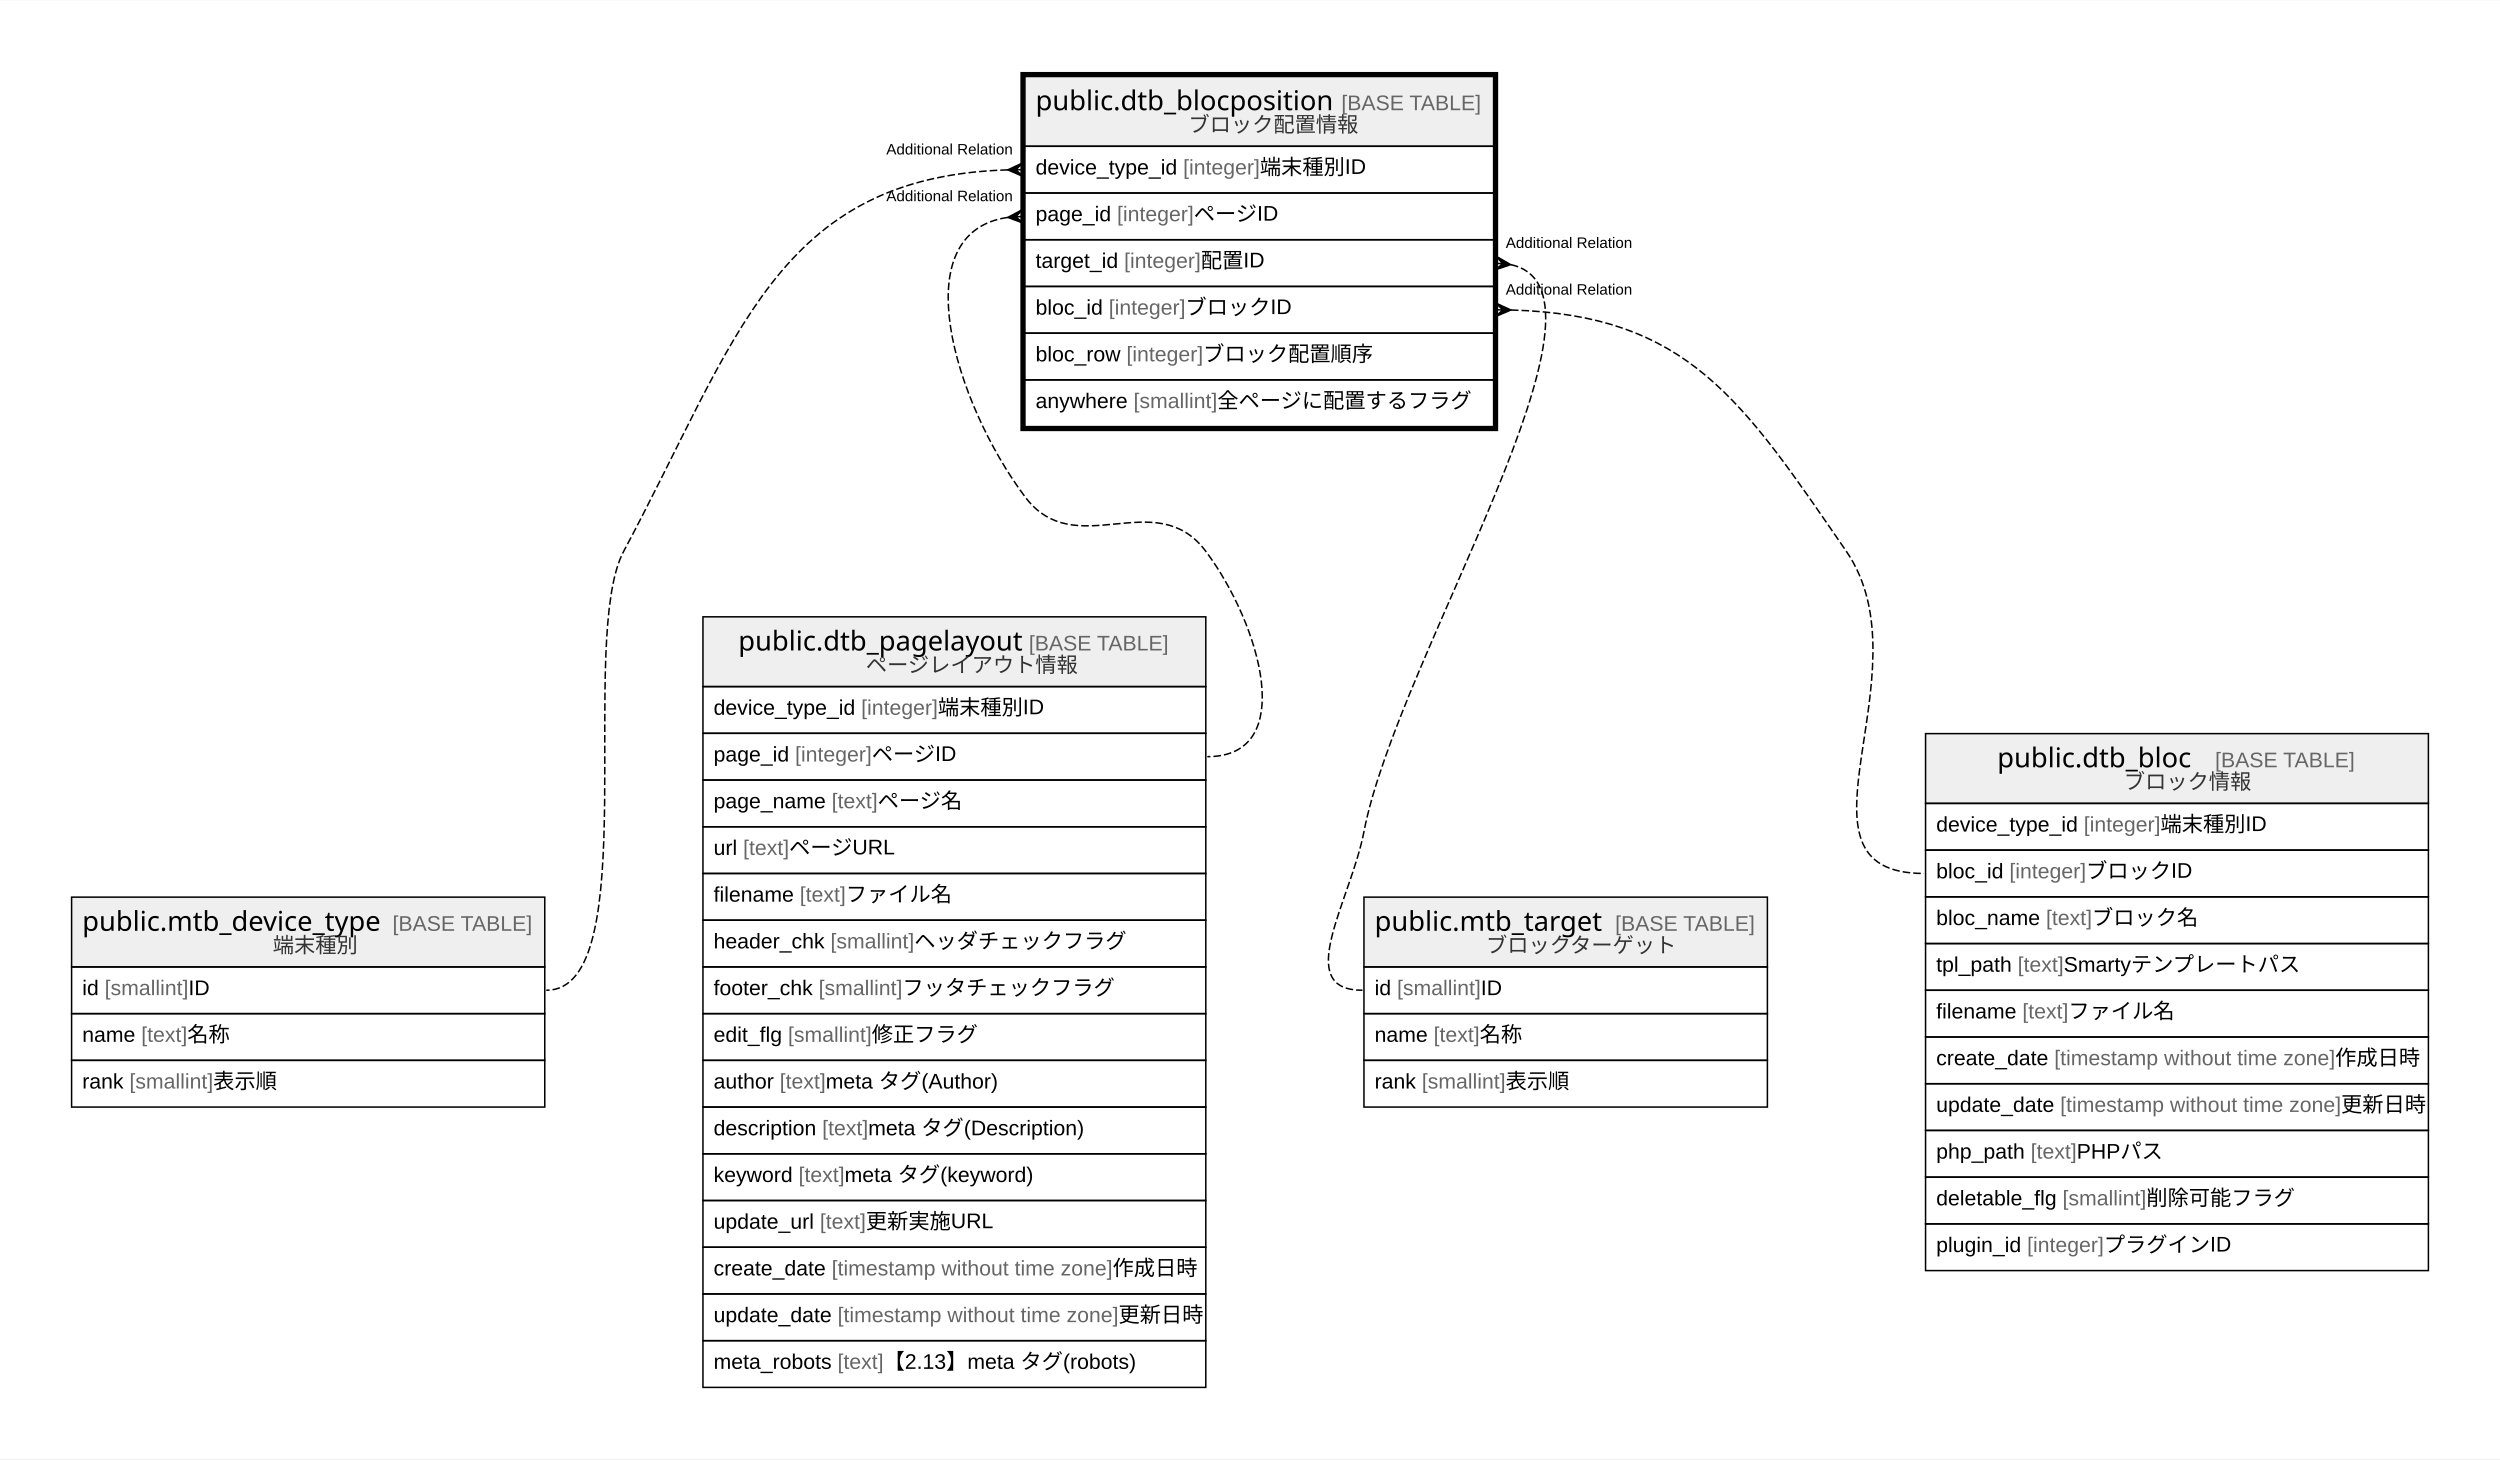
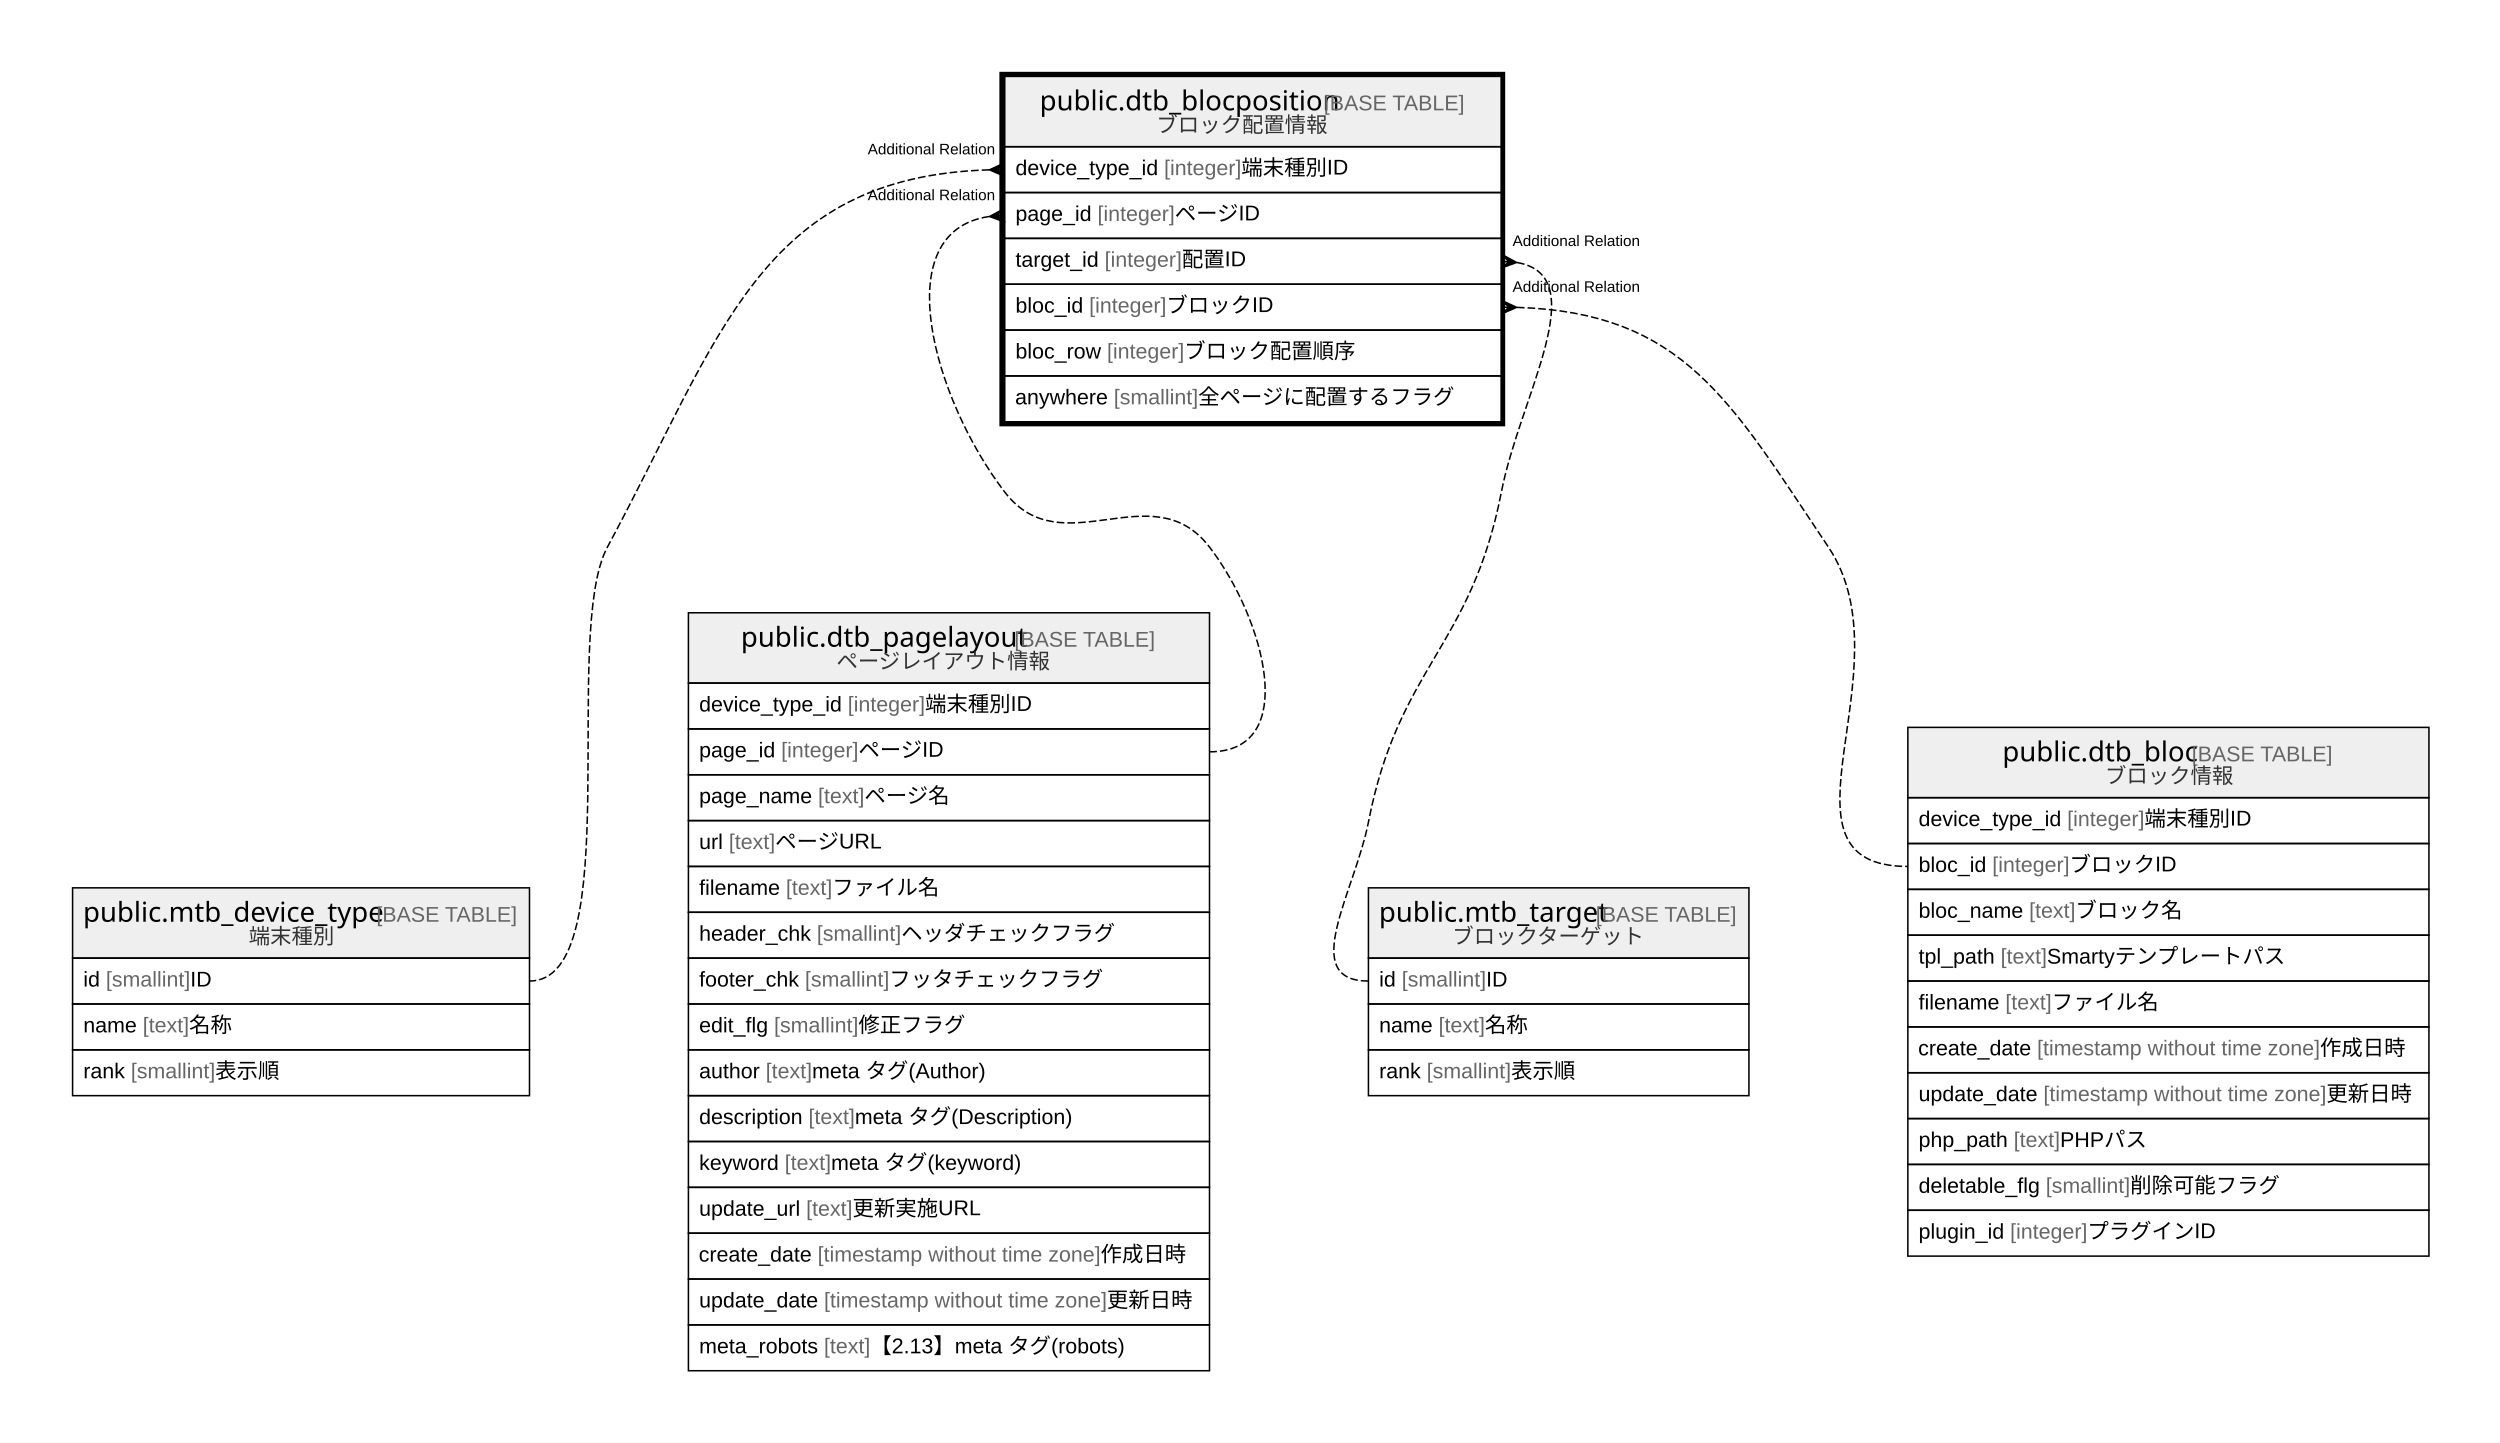
- <svg xmlns="http://www.w3.org/2000/svg" width="1648pt" height="962pt" viewBox="0.00 0.00 1648.12 961.60">
-   <g id="graph0" class="graph" transform="scale(1 1) rotate(0) translate(4 957.6)">
-     <polygon fill="white" stroke="none" points="-4,4 -4,-957.6 1644.12,-957.6 1644.12,4 -4,4" />
+ <svg xmlns="http://www.w3.org/2000/svg" width="1636pt" height="944pt" viewBox="0.00 0.00 1636.00 944.00">
+   <g id="graph0" class="graph" transform="scale(1 1) rotate(0) translate(4 940)">
+     <polygon fill="#ffffff" stroke="transparent" points="-4,4 -4,-940 1632,-940 1632,4 -4,4" />
    <g id="node1" class="node">
-       <polygon fill="#efefef" stroke="none" points="671.68,-861.4 671.68,-907.4 980.66,-907.4 980.66,-861.4 671.68,-861.4" />
-       <polygon fill="none" stroke="black" points="671.68,-861.4 671.68,-907.4 980.66,-907.4 980.66,-861.4 671.68,-861.4" />
-       <text text-anchor="start" x="678.68" y="-885.2" font-family="Arial Bold" font-size="18.00">public.dtb_blocposition</text>
-       <text text-anchor="start" x="849.17" y="-885.2" font-family="Arial" font-size="14.00">    </text>
-       <text text-anchor="start" x="880.29" y="-885.2" font-family="Arial" font-size="14.00" fill="#666666">[BASE TABLE]</text>
-       <text text-anchor="start" x="779.49" y="-870.8" font-family="Arial" font-size="14.00" fill="#333333">ブロック配置情報</text>
-       <polygon fill="none" stroke="black" points="671.68,-830.6 671.68,-861.4 980.66,-861.4 980.66,-830.6 671.68,-830.6" />
-       <text text-anchor="start" x="678.68" y="-842.8" font-family="Arial" font-size="14.00">device_type_id </text>
-       <text text-anchor="start" x="775.97" y="-842.8" font-family="Arial" font-size="14.00" fill="#666666">[integer]</text>
-       <text text-anchor="start" x="826.56" y="-842.8" font-family="Arial" font-size="14.00"> 端末種別ID</text>
-       <polygon fill="none" stroke="black" points="671.68,-799.8 671.68,-830.6 980.66,-830.6 980.66,-799.8 671.68,-799.8" />
-       <text text-anchor="start" x="678.68" y="-812" font-family="Arial" font-size="14.00">page_id </text>
-       <text text-anchor="start" x="732.4" y="-812" font-family="Arial" font-size="14.00" fill="#666666">[integer]</text>
-       <text text-anchor="start" x="782.98" y="-812" font-family="Arial" font-size="14.00"> ページID</text>
-       <polygon fill="none" stroke="black" points="671.68,-769 671.68,-799.8 980.66,-799.8 980.66,-769 671.68,-769" />
-       <text text-anchor="start" x="678.68" y="-781.2" font-family="Arial" font-size="14.00">target_id </text>
-       <text text-anchor="start" x="737.05" y="-781.2" font-family="Arial" font-size="14.00" fill="#666666">[integer]</text>
-       <text text-anchor="start" x="787.64" y="-781.2" font-family="Arial" font-size="14.00"> 配置ID</text>
-       <polygon fill="none" stroke="black" points="671.68,-738.2 671.68,-769 980.66,-769 980.66,-738.2 671.68,-738.2" />
-       <text text-anchor="start" x="678.68" y="-750.4" font-family="Arial" font-size="14.00">bloc_id </text>
-       <text text-anchor="start" x="726.94" y="-750.4" font-family="Arial" font-size="14.00" fill="#666666">[integer]</text>
-       <text text-anchor="start" x="777.52" y="-750.4" font-family="Arial" font-size="14.00"> ブロックID</text>
-       <polygon fill="none" stroke="black" points="671.68,-707.4 671.68,-738.2 980.66,-738.2 980.66,-707.4 671.68,-707.4" />
-       <text text-anchor="start" x="678.68" y="-719.6" font-family="Arial" font-size="14.00">bloc_row </text>
-       <text text-anchor="start" x="738.6" y="-719.6" font-family="Arial" font-size="14.00" fill="#666666">[integer]</text>
-       <text text-anchor="start" x="789.18" y="-719.6" font-family="Arial" font-size="14.00"> ブロック配置順序</text>
-       <polygon fill="none" stroke="black" points="671.68,-676.6 671.68,-707.4 980.66,-707.4 980.66,-676.6 671.68,-676.6" />
-       <text text-anchor="start" x="678.68" y="-688.8" font-family="Arial" font-size="14.00">anywhere </text>
-       <text text-anchor="start" x="743.27" y="-688.8" font-family="Arial" font-size="14.00" fill="#666666">[smallint]</text>
-       <text text-anchor="start" x="798.51" y="-688.8" font-family="Arial" font-size="14.00"> 全ページに配置するフラグ</text>
-       <polygon fill="none" stroke="black" stroke-width="3" points="670.18,-675.1 670.18,-908.9 982.16,-908.9 982.16,-675.1 670.18,-675.1" />
+       <polygon fill="#efefef" stroke="transparent" points="653.5,-844 653.5,-890 978.5,-890 978.5,-844 653.5,-844" />
+       <polygon fill="none" stroke="#000000" points="653.5,-844 653.5,-890 978.5,-890 978.5,-844 653.5,-844" />
+       <text text-anchor="start" x="676.347" y="-867.8" font-family="Arial Bold" font-size="18.00" fill="#000000">public.dtb_blocposition</text>
+       <text text-anchor="start" x="858.399" y="-867.8" font-family="Arial" font-size="14.00" fill="#000000"> </text>
+       <text text-anchor="start" x="862.29" y="-867.8" font-family="Arial" font-size="14.00" fill="#666666">[BASE TABLE]</text>
+       <text text-anchor="start" x="752.742" y="-853.4" font-family="Arial" font-size="14.00" fill="#333333">ブロック配置情報</text>
+       <polygon fill="none" stroke="#000000" points="653.5,-814 653.5,-844 978.5,-844 978.5,-814 653.5,-814" />
+       <text text-anchor="start" x="660.5" y="-825.4" font-family="Arial" font-size="14.00" fill="#000000">device_type_id </text>
+       <text text-anchor="start" x="757.755" y="-825.4" font-family="Arial" font-size="14.00" fill="#666666">[integer]</text>
+       <text text-anchor="start" x="808.325" y="-825.4" font-family="Arial" font-size="14.00" fill="#000000"> 端末種別ID</text>
+       <polygon fill="none" stroke="#000000" points="653.5,-784 653.5,-814 978.5,-814 978.5,-784 653.5,-784" />
+       <text text-anchor="start" x="660.5" y="-795.4" font-family="Arial" font-size="14.00" fill="#000000">page_id </text>
+       <text text-anchor="start" x="714.193" y="-795.4" font-family="Arial" font-size="14.00" fill="#666666">[integer]</text>
+       <text text-anchor="start" x="764.762" y="-795.4" font-family="Arial" font-size="14.00" fill="#000000"> ページID</text>
+       <polygon fill="none" stroke="#000000" points="653.5,-754 653.5,-784 978.5,-784 978.5,-754 653.5,-754" />
+       <text text-anchor="start" x="660.5" y="-765.4" font-family="Arial" font-size="14.00" fill="#000000">target_id </text>
+       <text text-anchor="start" x="718.852" y="-765.4" font-family="Arial" font-size="14.00" fill="#666666">[integer]</text>
+       <text text-anchor="start" x="769.421" y="-765.4" font-family="Arial" font-size="14.00" fill="#000000"> 配置ID</text>
+       <polygon fill="none" stroke="#000000" points="653.5,-724 653.5,-754 978.5,-754 978.5,-724 653.5,-724" />
+       <text text-anchor="start" x="660.5" y="-735.4" font-family="Arial" font-size="14.00" fill="#000000">bloc_id </text>
+       <text text-anchor="start" x="708.734" y="-735.4" font-family="Arial" font-size="14.00" fill="#666666">[integer]</text>
+       <text text-anchor="start" x="759.304" y="-735.4" font-family="Arial" font-size="14.00" fill="#000000"> ブロックID</text>
+       <polygon fill="none" stroke="#000000" points="653.5,-694 653.5,-724 978.5,-724 978.5,-694 653.5,-694" />
+       <text text-anchor="start" x="660.5" y="-705.4" font-family="Arial" font-size="14.00" fill="#000000">bloc_row </text>
+       <text text-anchor="start" x="720.395" y="-705.4" font-family="Arial" font-size="14.00" fill="#666666">[integer]</text>
+       <text text-anchor="start" x="770.964" y="-705.4" font-family="Arial" font-size="14.00" fill="#000000"> ブロック配置順序</text>
+       <polygon fill="none" stroke="#000000" points="653.5,-664 653.5,-694 978.5,-694 978.5,-664 653.5,-664" />
+       <text text-anchor="start" x="660.279" y="-675.4" font-family="Arial" font-size="14.00" fill="#000000">anywhere </text>
+       <text text-anchor="start" x="724.85" y="-675.4" font-family="Arial" font-size="14.00" fill="#666666">[smallint]</text>
+       <text text-anchor="start" x="780.067" y="-675.4" font-family="Arial" font-size="14.00" fill="#000000"> 全ページに配置するフラグ</text>
+       <polygon fill="none" stroke="#000000" stroke-width="3" points="651.5,-662.5 651.5,-891.5 979.5,-891.5 979.5,-662.5 651.5,-662.5" />
    </g>
    <g id="node2" class="node">
-       <polygon fill="#efefef" stroke="none" points="43.2,-320.4 43.2,-366.4 355.14,-366.4 355.14,-320.4 43.2,-320.4" />
-       <polygon fill="none" stroke="black" points="43.2,-320.4 43.2,-366.4 355.14,-366.4 355.14,-320.4 43.2,-320.4" />
-       <text text-anchor="start" x="50.2" y="-344.2" font-family="Arial Bold" font-size="18.00">public.mtb_device_type</text>
-       <text text-anchor="start" x="223.65" y="-344.2" font-family="Arial" font-size="14.00">    </text>
-       <text text-anchor="start" x="254.77" y="-344.2" font-family="Arial" font-size="14.00" fill="#666666">[BASE TABLE]</text>
-       <text text-anchor="start" x="175.83" y="-329.8" font-family="Arial" font-size="14.00" fill="#333333">端末種別</text>
-       <polygon fill="none" stroke="black" points="43.2,-289.6 43.2,-320.4 355.14,-320.4 355.14,-289.6 43.2,-289.6" />
-       <text text-anchor="start" x="50.2" y="-301.8" font-family="Arial" font-size="14.00">id </text>
-       <text text-anchor="start" x="64.99" y="-301.8" font-family="Arial" font-size="14.00" fill="#666666">[smallint]</text>
-       <text text-anchor="start" x="120.22" y="-301.8" font-family="Arial" font-size="14.00"> ID</text>
-       <polygon fill="none" stroke="black" points="43.2,-258.8 43.2,-289.6 355.14,-289.6 355.14,-258.8 43.2,-258.8" />
-       <text text-anchor="start" x="50.2" y="-271" font-family="Arial" font-size="14.00">name </text>
-       <text text-anchor="start" x="89.11" y="-271" font-family="Arial" font-size="14.00" fill="#666666">[text]</text>
-       <text text-anchor="start" x="119.45" y="-271" font-family="Arial" font-size="14.00"> 名称</text>
-       <polygon fill="none" stroke="black" points="43.2,-228 43.2,-258.8 355.14,-258.8 355.14,-228 43.2,-228" />
-       <text text-anchor="start" x="50.2" y="-240.2" font-family="Arial" font-size="14.00">rank </text>
-       <text text-anchor="start" x="81.32" y="-240.2" font-family="Arial" font-size="14.00" fill="#666666">[smallint]</text>
-       <text text-anchor="start" x="136.56" y="-240.2" font-family="Arial" font-size="14.00"> 表示順</text>
+       <polygon fill="#efefef" stroke="transparent" points="43.5,-313 43.5,-359 342.5,-359 342.5,-313 43.5,-313" />
+       <polygon fill="none" stroke="#000000" points="43.5,-313 43.5,-359 342.5,-359 342.5,-313 43.5,-313" />
+       <text text-anchor="start" x="50.348" y="-336.8" font-family="Arial Bold" font-size="18.00" fill="#000000">public.mtb_device_type</text>
+       <text text-anchor="start" x="238.398" y="-336.8" font-family="Arial" font-size="14.00" fill="#000000"> </text>
+       <text text-anchor="start" x="242.288" y="-336.8" font-family="Arial" font-size="14.00" fill="#666666">[BASE TABLE]</text>
+       <text text-anchor="start" x="158.763" y="-322.4" font-family="Arial" font-size="14.00" fill="#333333">端末種別</text>
+       <polygon fill="none" stroke="#000000" points="43.5,-283 43.5,-313 342.5,-313 342.5,-283 43.5,-283" />
+       <text text-anchor="start" x="50.5" y="-294.4" font-family="Arial" font-size="14.00" fill="#000000">id </text>
+       <text text-anchor="start" x="65.28" y="-294.4" font-family="Arial" font-size="14.00" fill="#666666">[smallint]</text>
+       <text text-anchor="start" x="120.497" y="-294.4" font-family="Arial" font-size="14.00" fill="#000000"> ID</text>
+       <polygon fill="none" stroke="#000000" points="43.5,-253 43.5,-283 342.5,-283 342.5,-253 43.5,-253" />
+       <text text-anchor="start" x="50.5" y="-264.4" font-family="Arial" font-size="14.00" fill="#000000">name </text>
+       <text text-anchor="start" x="89.399" y="-264.4" font-family="Arial" font-size="14.00" fill="#666666">[text]</text>
+       <text text-anchor="start" x="119.744" y="-264.4" font-family="Arial" font-size="14.00" fill="#000000"> 名称</text>
+       <polygon fill="none" stroke="#000000" points="43.5,-223 43.5,-253 342.5,-253 342.5,-223 43.5,-223" />
+       <text text-anchor="start" x="50.5" y="-234.4" font-family="Arial" font-size="14.00" fill="#000000">rank </text>
+       <text text-anchor="start" x="81.616" y="-234.4" font-family="Arial" font-size="14.00" fill="#666666">[smallint]</text>
+       <text text-anchor="start" x="136.834" y="-234.4" font-family="Arial" font-size="14.00" fill="#000000"> 表示順</text>
    </g>
    <g id="edge1" class="edge">
-       <path fill="none" stroke="black" stroke-dasharray="5,2" d="M660.43,-845.85C507.65,-841.31 481.95,-734.09 407.17,-594.4 376.35,-536.83 421.44,-305 356.14,-305" />
-       <polygon fill="black" stroke="black" points="660.35,-845.85 670.28,-850.49 665.68,-845.93 670.01,-845.99 670.01,-845.99 670.01,-845.99 665.68,-845.93 670.41,-841.5 660.35,-845.85" />
-       <text text-anchor="start" x="580.29" y="-856" font-family="Arial" font-size="10.00">Additional Relation</text>
+       <path fill="none" stroke="#000000" stroke-dasharray="5,2" d="M643.411,-828.853C493.016,-824.4 467.499,-719.29 393.5,-582 363.077,-525.556 406.621,-298 342.5,-298" />
+       <polygon fill="#000000" stroke="#000000" points="643.501,-828.854 653.434,-833.5 648.5,-828.927 653.5,-829 653.5,-829 653.5,-829 648.5,-828.927 653.566,-824.5 643.501,-828.854 643.501,-828.854" />
+       <text text-anchor="start" x="563.824" y="-839" font-family="Arial" font-size="10.00" fill="#000000">Additional Relation</text>
    </g>
    <g id="node3" class="node">
-       <polygon fill="#efefef" stroke="none" points="459.42,-505.2 459.42,-551.2 790.92,-551.2 790.92,-505.2 459.42,-505.2" />
-       <polygon fill="none" stroke="black" points="459.42,-505.2 459.42,-551.2 790.92,-551.2 790.92,-505.2 459.42,-505.2" />
-       <text text-anchor="start" x="482.7" y="-529" font-family="Arial Bold" font-size="18.00">public.dtb_pagelayout</text>
-       <text text-anchor="start" x="643.16" y="-529" font-family="Arial" font-size="14.00">    </text>
-       <text text-anchor="start" x="674.27" y="-529" font-family="Arial" font-size="14.00" fill="#666666">[BASE TABLE]</text>
-       <text text-anchor="start" x="566.83" y="-514.6" font-family="Arial" font-size="14.00" fill="#333333">ページレイアウト情報</text>
-       <polygon fill="none" stroke="black" points="459.42,-474.4 459.42,-505.2 790.92,-505.2 790.92,-474.4 459.42,-474.4" />
-       <text text-anchor="start" x="466.42" y="-486.6" font-family="Arial" font-size="14.00">device_type_id </text>
-       <text text-anchor="start" x="563.71" y="-486.6" font-family="Arial" font-size="14.00" fill="#666666">[integer]</text>
-       <text text-anchor="start" x="614.3" y="-486.6" font-family="Arial" font-size="14.00"> 端末種別ID</text>
-       <polygon fill="none" stroke="black" points="459.42,-443.6 459.42,-474.4 790.92,-474.4 790.92,-443.6 459.42,-443.6" />
-       <text text-anchor="start" x="466.42" y="-455.8" font-family="Arial" font-size="14.00">page_id </text>
-       <text text-anchor="start" x="520.14" y="-455.8" font-family="Arial" font-size="14.00" fill="#666666">[integer]</text>
-       <text text-anchor="start" x="570.73" y="-455.8" font-family="Arial" font-size="14.00"> ページID</text>
-       <polygon fill="none" stroke="black" points="459.42,-412.8 459.42,-443.6 790.92,-443.6 790.92,-412.8 459.42,-412.8" />
-       <text text-anchor="start" x="466.42" y="-425" font-family="Arial" font-size="14.00">page_name </text>
-       <text text-anchor="start" x="544.26" y="-425" font-family="Arial" font-size="14.00" fill="#666666">[text]</text>
-       <text text-anchor="start" x="574.61" y="-425" font-family="Arial" font-size="14.00"> ページ名</text>
-       <polygon fill="none" stroke="black" points="459.42,-382 459.42,-412.8 790.92,-412.8 790.92,-382 459.42,-382" />
-       <text text-anchor="start" x="466.42" y="-394.2" font-family="Arial" font-size="14.00">url </text>
-       <text text-anchor="start" x="485.87" y="-394.2" font-family="Arial" font-size="14.00" fill="#666666">[text]</text>
-       <text text-anchor="start" x="516.22" y="-394.2" font-family="Arial" font-size="14.00"> ページURL</text>
-       <polygon fill="none" stroke="black" points="459.42,-351.2 459.42,-382 790.92,-382 790.92,-351.2 459.42,-351.2" />
-       <text text-anchor="start" x="466.42" y="-363.4" font-family="Arial" font-size="14.00">filename </text>
-       <text text-anchor="start" x="523.23" y="-363.4" font-family="Arial" font-size="14.00" fill="#666666">[text]</text>
-       <text text-anchor="start" x="553.57" y="-363.4" font-family="Arial" font-size="14.00"> ファイル名</text>
-       <polygon fill="none" stroke="black" points="459.42,-320.4 459.42,-351.2 790.92,-351.2 790.92,-320.4 459.42,-320.4" />
-       <text text-anchor="start" x="466.42" y="-332.6" font-family="Arial" font-size="14.00">header_chk </text>
-       <text text-anchor="start" x="543.48" y="-332.6" font-family="Arial" font-size="14.00" fill="#666666">[smallint]</text>
-       <text text-anchor="start" x="598.71" y="-332.6" font-family="Arial" font-size="14.00"> ヘッダチェックフラグ</text>
-       <polygon fill="none" stroke="black" points="459.42,-289.6 459.42,-320.4 790.92,-320.4 790.92,-289.6 459.42,-289.6" />
-       <text text-anchor="start" x="466.42" y="-301.8" font-family="Arial" font-size="14.00">footer_chk </text>
-       <text text-anchor="start" x="535.68" y="-301.8" font-family="Arial" font-size="14.00" fill="#666666">[smallint]</text>
-       <text text-anchor="start" x="590.92" y="-301.8" font-family="Arial" font-size="14.00"> フッタチェックフラグ</text>
-       <polygon fill="none" stroke="black" points="459.42,-258.8 459.42,-289.6 790.92,-289.6 790.92,-258.8 459.42,-258.8" />
-       <text text-anchor="start" x="466.42" y="-271" font-family="Arial" font-size="14.00">edit_flg </text>
-       <text text-anchor="start" x="515.46" y="-271" font-family="Arial" font-size="14.00" fill="#666666">[smallint]</text>
-       <text text-anchor="start" x="570.69" y="-271" font-family="Arial" font-size="14.00"> 修正フラグ</text>
-       <polygon fill="none" stroke="black" points="459.42,-228 459.42,-258.8 790.92,-258.8 790.92,-228 459.42,-228" />
-       <text text-anchor="start" x="466.42" y="-240.2" font-family="Arial" font-size="14.00">author </text>
-       <text text-anchor="start" x="510.01" y="-240.2" font-family="Arial" font-size="14.00" fill="#666666">[text]</text>
-       <text text-anchor="start" x="540.35" y="-240.2" font-family="Arial" font-size="14.00"> meta タグ(Author)</text>
-       <polygon fill="none" stroke="black" points="459.42,-197.2 459.42,-228 790.92,-228 790.92,-197.2 459.42,-197.2" />
-       <text text-anchor="start" x="466.42" y="-209.4" font-family="Arial" font-size="14.00">description </text>
-       <text text-anchor="start" x="538.02" y="-209.4" font-family="Arial" font-size="14.00" fill="#666666">[text]</text>
-       <text text-anchor="start" x="568.36" y="-209.4" font-family="Arial" font-size="14.00"> meta タグ(Description)</text>
-       <polygon fill="none" stroke="black" points="459.42,-166.4 459.42,-197.2 790.92,-197.2 790.92,-166.4 459.42,-166.4" />
-       <text text-anchor="start" x="466.42" y="-178.6" font-family="Arial" font-size="14.00">keyword </text>
-       <text text-anchor="start" x="522.44" y="-178.6" font-family="Arial" font-size="14.00" fill="#666666">[text]</text>
-       <text text-anchor="start" x="552.79" y="-178.6" font-family="Arial" font-size="14.00"> meta タグ(keyword)</text>
-       <polygon fill="none" stroke="black" points="459.42,-135.6 459.42,-166.4 790.92,-166.4 790.92,-135.6 459.42,-135.6" />
-       <text text-anchor="start" x="466.42" y="-147.8" font-family="Arial" font-size="14.00">update_url </text>
-       <text text-anchor="start" x="536.48" y="-147.8" font-family="Arial" font-size="14.00" fill="#666666">[text]</text>
-       <text text-anchor="start" x="566.82" y="-147.8" font-family="Arial" font-size="14.00"> 更新実施URL</text>
-       <polygon fill="none" stroke="black" points="459.42,-104.8 459.42,-135.6 790.92,-135.6 790.92,-104.8 459.42,-104.8" />
-       <text text-anchor="start" x="466.42" y="-117" font-family="Arial" font-size="14.00">create_date </text>
-       <text text-anchor="start" x="544.26" y="-117" font-family="Arial" font-size="14.00" fill="#666666">[timestamp without time zone]</text>
-       <text text-anchor="start" x="729.44" y="-117" font-family="Arial" font-size="14.00"> 作成日時</text>
-       <polygon fill="none" stroke="black" points="459.42,-74 459.42,-104.8 790.92,-104.8 790.92,-74 459.42,-74" />
-       <text text-anchor="start" x="466.42" y="-86.2" font-family="Arial" font-size="14.00">update_date </text>
-       <text text-anchor="start" x="548.17" y="-86.2" font-family="Arial" font-size="14.00" fill="#666666">[timestamp without time zone]</text>
-       <text text-anchor="start" x="733.35" y="-86.2" font-family="Arial" font-size="14.00"> 更新日時</text>
-       <polygon fill="none" stroke="black" points="459.42,-43.2 459.42,-74 790.92,-74 790.92,-43.2 459.42,-43.2" />
-       <text text-anchor="start" x="466.42" y="-55.4" font-family="Arial" font-size="14.00">meta_robots </text>
-       <text text-anchor="start" x="548.13" y="-55.4" font-family="Arial" font-size="14.00" fill="#666666">[text]</text>
-       <text text-anchor="start" x="578.48" y="-55.4" font-family="Arial" font-size="14.00"> 【2.13】meta タグ(robots)</text>
+       <polygon fill="#efefef" stroke="transparent" points="446.5,-493 446.5,-539 787.5,-539 787.5,-493 446.5,-493" />
+       <polygon fill="none" stroke="#000000" points="446.5,-493 446.5,-539 787.5,-539 787.5,-493 446.5,-493" />
+       <text text-anchor="start" x="480.838" y="-516.8" font-family="Arial Bold" font-size="18.00" fill="#000000">public.dtb_pagelayout</text>
+       <text text-anchor="start" x="655.908" y="-516.8" font-family="Arial" font-size="14.00" fill="#000000"> </text>
+       <text text-anchor="start" x="659.799" y="-516.8" font-family="Arial" font-size="14.00" fill="#666666">[BASE TABLE]</text>
+       <text text-anchor="start" x="543.38" y="-502.4" font-family="Arial" font-size="14.00" fill="#333333">ページレイアウト情報</text>
+       <polygon fill="none" stroke="#000000" points="446.5,-463 446.5,-493 787.5,-493 787.5,-463 446.5,-463" />
+       <text text-anchor="start" x="453.5" y="-474.4" font-family="Arial" font-size="14.00" fill="#000000">device_type_id </text>
+       <text text-anchor="start" x="550.755" y="-474.4" font-family="Arial" font-size="14.00" fill="#666666">[integer]</text>
+       <text text-anchor="start" x="601.325" y="-474.4" font-family="Arial" font-size="14.00" fill="#000000"> 端末種別ID</text>
+       <polygon fill="none" stroke="#000000" points="446.5,-433 446.5,-463 787.5,-463 787.5,-433 446.5,-433" />
+       <text text-anchor="start" x="453.5" y="-444.4" font-family="Arial" font-size="14.00" fill="#000000">page_id </text>
+       <text text-anchor="start" x="507.193" y="-444.4" font-family="Arial" font-size="14.00" fill="#666666">[integer]</text>
+       <text text-anchor="start" x="557.762" y="-444.4" font-family="Arial" font-size="14.00" fill="#000000"> ページID</text>
+       <polygon fill="none" stroke="#000000" points="446.5,-403 446.5,-433 787.5,-433 787.5,-403 446.5,-403" />
+       <text text-anchor="start" x="453.5" y="-414.4" font-family="Arial" font-size="14.00" fill="#000000">page_name </text>
+       <text text-anchor="start" x="531.312" y="-414.4" font-family="Arial" font-size="14.00" fill="#666666">[text]</text>
+       <text text-anchor="start" x="561.657" y="-414.4" font-family="Arial" font-size="14.00" fill="#000000"> ページ名</text>
+       <polygon fill="none" stroke="#000000" points="446.5,-373 446.5,-403 787.5,-403 787.5,-373 446.5,-373" />
+       <text text-anchor="start" x="453.5" y="-384.4" font-family="Arial" font-size="14.00" fill="#000000">url </text>
+       <text text-anchor="start" x="472.94" y="-384.4" font-family="Arial" font-size="14.00" fill="#666666">[text]</text>
+       <text text-anchor="start" x="503.285" y="-384.4" font-family="Arial" font-size="14.00" fill="#000000"> ページURL</text>
+       <polygon fill="none" stroke="#000000" points="446.5,-343 446.5,-373 787.5,-373 787.5,-343 446.5,-343" />
+       <text text-anchor="start" x="453.5" y="-354.4" font-family="Arial" font-size="14.00" fill="#000000">filename </text>
+       <text text-anchor="start" x="510.285" y="-354.4" font-family="Arial" font-size="14.00" fill="#666666">[text]</text>
+       <text text-anchor="start" x="540.63" y="-354.4" font-family="Arial" font-size="14.00" fill="#000000"> ファイル名</text>
+       <polygon fill="none" stroke="#000000" points="446.5,-313 446.5,-343 787.5,-343 787.5,-313 446.5,-313" />
+       <text text-anchor="start" x="453.5" y="-324.4" font-family="Arial" font-size="14.00" fill="#000000">header_chk </text>
+       <text text-anchor="start" x="530.529" y="-324.4" font-family="Arial" font-size="14.00" fill="#666666">[smallint]</text>
+       <text text-anchor="start" x="585.747" y="-324.4" font-family="Arial" font-size="14.00" fill="#000000"> ヘッダチェックフラグ</text>
+       <polygon fill="none" stroke="#000000" points="446.5,-283 446.5,-313 787.5,-313 787.5,-283 446.5,-283" />
+       <text text-anchor="start" x="453.5" y="-294.4" font-family="Arial" font-size="14.00" fill="#000000">footer_chk </text>
+       <text text-anchor="start" x="522.745" y="-294.4" font-family="Arial" font-size="14.00" fill="#666666">[smallint]</text>
+       <text text-anchor="start" x="577.963" y="-294.4" font-family="Arial" font-size="14.00" fill="#000000"> フッタチェックフラグ</text>
+       <polygon fill="none" stroke="#000000" points="446.5,-253 446.5,-283 787.5,-283 787.5,-253 446.5,-253" />
+       <text text-anchor="start" x="453.5" y="-264.4" font-family="Arial" font-size="14.00" fill="#000000">edit_flg </text>
+       <text text-anchor="start" x="502.515" y="-264.4" font-family="Arial" font-size="14.00" fill="#666666">[smallint]</text>
+       <text text-anchor="start" x="557.733" y="-264.4" font-family="Arial" font-size="14.00" fill="#000000"> 修正フラグ</text>
+       <polygon fill="none" stroke="#000000" points="446.5,-223 446.5,-253 787.5,-253 787.5,-223 446.5,-223" />
+       <text text-anchor="start" x="453.5" y="-234.4" font-family="Arial" font-size="14.00" fill="#000000">author </text>
+       <text text-anchor="start" x="497.072" y="-234.4" font-family="Arial" font-size="14.00" fill="#666666">[text]</text>
+       <text text-anchor="start" x="527.417" y="-234.4" font-family="Arial" font-size="14.00" fill="#000000"> meta タグ(Author)</text>
+       <polygon fill="none" stroke="#000000" points="446.5,-193 446.5,-223 787.5,-223 787.5,-193 446.5,-193" />
+       <text text-anchor="start" x="453.5" y="-204.4" font-family="Arial" font-size="14.00" fill="#000000">description </text>
+       <text text-anchor="start" x="525.068" y="-204.4" font-family="Arial" font-size="14.00" fill="#666666">[text]</text>
+       <text text-anchor="start" x="555.413" y="-204.4" font-family="Arial" font-size="14.00" fill="#000000"> meta タグ(Description)</text>
+       <polygon fill="none" stroke="#000000" points="446.5,-163 446.5,-193 787.5,-193 787.5,-163 446.5,-163" />
+       <text text-anchor="start" x="453.5" y="-174.4" font-family="Arial" font-size="14.00" fill="#000000">keyword </text>
+       <text text-anchor="start" x="509.506" y="-174.4" font-family="Arial" font-size="14.00" fill="#666666">[text]</text>
+       <text text-anchor="start" x="539.851" y="-174.4" font-family="Arial" font-size="14.00" fill="#000000"> meta タグ(keyword)</text>
+       <polygon fill="none" stroke="#000000" points="446.5,-133 446.5,-163 787.5,-163 787.5,-133 446.5,-133" />
+       <text text-anchor="start" x="453.5" y="-144.4" font-family="Arial" font-size="14.00" fill="#000000">update_url </text>
+       <text text-anchor="start" x="523.527" y="-144.4" font-family="Arial" font-size="14.00" fill="#666666">[text]</text>
+       <text text-anchor="start" x="553.872" y="-144.4" font-family="Arial" font-size="14.00" fill="#000000"> 更新実施URL</text>
+       <polygon fill="none" stroke="#000000" points="446.5,-103 446.5,-133 787.5,-133 787.5,-103 446.5,-103" />
+       <text text-anchor="start" x="453.235" y="-114.4" font-family="Arial" font-size="14.00" fill="#000000">create_date </text>
+       <text text-anchor="start" x="531.046" y="-114.4" font-family="Arial" font-size="14.00" fill="#666666">[timestamp without time zone]</text>
+       <text text-anchor="start" x="716.186" y="-114.4" font-family="Arial" font-size="14.00" fill="#000000"> 作成日時</text>
+       <polygon fill="none" stroke="#000000" points="446.5,-73 446.5,-103 787.5,-103 787.5,-73 446.5,-73" />
+       <text text-anchor="start" x="453.5" y="-84.4" font-family="Arial" font-size="14.00" fill="#000000">update_date </text>
+       <text text-anchor="start" x="535.215" y="-84.4" font-family="Arial" font-size="14.00" fill="#666666">[timestamp without time zone]</text>
+       <text text-anchor="start" x="720.355" y="-84.4" font-family="Arial" font-size="14.00" fill="#000000"> 更新日時</text>
+       <polygon fill="none" stroke="#000000" points="446.5,-43 446.5,-73 787.5,-73 787.5,-43 446.5,-43" />
+       <text text-anchor="start" x="453.5" y="-54.4" font-family="Arial" font-size="14.00" fill="#000000">meta_robots </text>
+       <text text-anchor="start" x="535.189" y="-54.4" font-family="Arial" font-size="14.00" fill="#666666">[text]</text>
+       <text text-anchor="start" x="565.534" y="-54.4" font-family="Arial" font-size="14.00" fill="#000000"> 【2.13】meta タグ(robots)</text>
    </g>
    <g id="edge2" class="edge">
-       <path fill="none" stroke="black" stroke-dasharray="5,2" d="M660.31,-814.5C591.63,-804.62 624.74,-693.25 671.68,-630.4 704.81,-586.05 757.75,-638.72 790.92,-594.4 826.98,-546.22 852.1,-459 791.92,-459" />
-       <polygon fill="black" stroke="black" points="660.37,-814.5 670.04,-819.67 665.69,-814.86 670.01,-815.15 670.01,-815.15 670.01,-815.15 665.69,-814.86 670.65,-810.69 660.37,-814.5" />
-       <text text-anchor="start" x="580.29" y="-825.2" font-family="Arial" font-size="10.00">Additional Relation</text>
+       <path fill="none" stroke="#000000" stroke-dasharray="5,2" d="M643.328,-798.306C575.92,-788.581 606.749,-678.969 653.5,-618 691.025,-569.064 749.975,-630.936 787.5,-582 823.74,-534.739 847.056,-448 787.5,-448" />
+       <polygon fill="#000000" stroke="#000000" points="643.523,-798.319 653.194,-803.49 648.512,-798.66 653.5,-799 653.5,-799 653.5,-799 648.512,-798.66 653.806,-794.51 643.523,-798.319 643.523,-798.319" />
+       <text text-anchor="start" x="563.824" y="-809" font-family="Arial" font-size="10.00" fill="#000000">Additional Relation</text>
    </g>
    <g id="node4" class="node">
-       <polygon fill="#efefef" stroke="none" points="895.19,-320.4 895.19,-366.4 1161.15,-366.4 1161.15,-320.4 895.19,-320.4" />
-       <polygon fill="none" stroke="black" points="895.19,-320.4 895.19,-366.4 1161.15,-366.4 1161.15,-320.4 895.19,-320.4" />
-       <text text-anchor="start" x="902.19" y="-344.2" font-family="Arial Bold" font-size="18.00">public.mtb_target</text>
-       <text text-anchor="start" x="1029.66" y="-344.2" font-family="Arial" font-size="14.00">    </text>
-       <text text-anchor="start" x="1060.78" y="-344.2" font-family="Arial" font-size="14.00" fill="#666666">[BASE TABLE]</text>
-       <text text-anchor="start" x="975.66" y="-329.8" font-family="Arial" font-size="14.00" fill="#333333">ブロックターゲット</text>
-       <polygon fill="none" stroke="black" points="895.19,-289.6 895.19,-320.4 1161.15,-320.4 1161.15,-289.6 895.19,-289.6" />
-       <text text-anchor="start" x="902.19" y="-301.8" font-family="Arial" font-size="14.00">id </text>
-       <text text-anchor="start" x="916.98" y="-301.8" font-family="Arial" font-size="14.00" fill="#666666">[smallint]</text>
-       <text text-anchor="start" x="972.21" y="-301.8" font-family="Arial" font-size="14.00"> ID</text>
-       <polygon fill="none" stroke="black" points="895.19,-258.8 895.19,-289.6 1161.15,-289.6 1161.15,-258.8 895.19,-258.8" />
-       <text text-anchor="start" x="902.19" y="-271" font-family="Arial" font-size="14.00">name </text>
-       <text text-anchor="start" x="941.1" y="-271" font-family="Arial" font-size="14.00" fill="#666666">[text]</text>
-       <text text-anchor="start" x="971.45" y="-271" font-family="Arial" font-size="14.00"> 名称</text>
-       <polygon fill="none" stroke="black" points="895.19,-228 895.19,-258.8 1161.15,-258.8 1161.15,-228 895.19,-228" />
-       <text text-anchor="start" x="902.19" y="-240.2" font-family="Arial" font-size="14.00">rank </text>
-       <text text-anchor="start" x="933.32" y="-240.2" font-family="Arial" font-size="14.00" fill="#666666">[smallint]</text>
-       <text text-anchor="start" x="988.55" y="-240.2" font-family="Arial" font-size="14.00"> 表示順</text>
+       <polygon fill="#efefef" stroke="transparent" points="891.5,-313 891.5,-359 1140.5,-359 1140.5,-313 891.5,-313" />
+       <polygon fill="none" stroke="#000000" points="891.5,-313 891.5,-359 1140.5,-359 1140.5,-313 891.5,-313" />
+       <text text-anchor="start" x="898.357" y="-336.8" font-family="Arial Bold" font-size="18.00" fill="#000000">public.mtb_target</text>
+       <text text-anchor="start" x="1036.389" y="-336.8" font-family="Arial" font-size="14.00" fill="#000000"> </text>
+       <text text-anchor="start" x="1040.279" y="-336.8" font-family="Arial" font-size="14.00" fill="#666666">[BASE TABLE]</text>
+       <text text-anchor="start" x="946.409" y="-322.4" font-family="Arial" font-size="14.00" fill="#333333">ブロックターゲット</text>
+       <polygon fill="none" stroke="#000000" points="891.5,-283 891.5,-313 1140.5,-313 1140.5,-283 891.5,-283" />
+       <text text-anchor="start" x="898.5" y="-294.4" font-family="Arial" font-size="14.00" fill="#000000">id </text>
+       <text text-anchor="start" x="913.28" y="-294.4" font-family="Arial" font-size="14.00" fill="#666666">[smallint]</text>
+       <text text-anchor="start" x="968.497" y="-294.4" font-family="Arial" font-size="14.00" fill="#000000"> ID</text>
+       <polygon fill="none" stroke="#000000" points="891.5,-253 891.5,-283 1140.5,-283 1140.5,-253 891.5,-253" />
+       <text text-anchor="start" x="898.5" y="-264.4" font-family="Arial" font-size="14.00" fill="#000000">name </text>
+       <text text-anchor="start" x="937.399" y="-264.4" font-family="Arial" font-size="14.00" fill="#666666">[text]</text>
+       <text text-anchor="start" x="967.744" y="-264.4" font-family="Arial" font-size="14.00" fill="#000000"> 名称</text>
+       <polygon fill="none" stroke="#000000" points="891.5,-223 891.5,-253 1140.5,-253 1140.5,-223 891.5,-223" />
+       <text text-anchor="start" x="898.5" y="-234.4" font-family="Arial" font-size="14.00" fill="#000000">rank </text>
+       <text text-anchor="start" x="929.616" y="-234.4" font-family="Arial" font-size="14.00" fill="#666666">[smallint]</text>
+       <text text-anchor="start" x="984.834" y="-234.4" font-family="Arial" font-size="14.00" fill="#000000"> 表示順</text>
    </g>
    <g id="edge3" class="edge">
-       <path fill="none" stroke="black" stroke-dasharray="5,2" d="M992.04,-783.36C1072.54,-765.62 917.2,-524.4 895.19,-409.6 886.44,-363.94 847.7,-305 894.19,-305" />
-       <polygon fill="black" stroke="black" points="991.94,-783.37 981.55,-779.89 986.64,-783.9 982.33,-784.33 982.33,-784.33 982.33,-784.33 986.64,-783.9 982.44,-788.84 991.94,-783.37" />
-       <text text-anchor="start" x="988.66" y="-794.4" font-family="Arial" font-size="10.00">Additional Relation</text>
+       <path fill="none" stroke="#000000" stroke-dasharray="5,2" d="M988.764,-768.2C1039.589,-759.42 990.547,-680.153 978.5,-618 958.807,-516.396 911.193,-503.604 891.5,-402 882.705,-356.622 845.278,-298 891.5,-298" />
+       <polygon fill="#000000" stroke="#000000" points="988.47,-768.223 978.15,-764.514 983.485,-768.611 978.5,-769 978.5,-769 978.5,-769 983.485,-768.611 978.85,-773.486 988.47,-768.223 988.47,-768.223" />
+       <text text-anchor="start" x="985.824" y="-779" font-family="Arial" font-size="10.00" fill="#000000">Additional Relation</text>
    </g>
    <g id="node5" class="node">
-       <polygon fill="#efefef" stroke="none" points="1265.42,-428.2 1265.42,-474.2 1596.92,-474.2 1596.92,-428.2 1265.42,-428.2" />
-       <polygon fill="none" stroke="black" points="1265.42,-428.2 1265.42,-474.2 1596.92,-474.2 1596.92,-428.2 1265.42,-428.2" />
-       <text text-anchor="start" x="1312.68" y="-452" font-family="Arial Bold" font-size="18.00">public.dtb_bloc</text>
-       <text text-anchor="start" x="1425.17" y="-452" font-family="Arial" font-size="14.00">    </text>
-       <text text-anchor="start" x="1456.28" y="-452" font-family="Arial" font-size="14.00" fill="#666666">[BASE TABLE]</text>
-       <text text-anchor="start" x="1396.16" y="-437.6" font-family="Arial" font-size="14.00" fill="#333333">ブロック情報</text>
-       <polygon fill="none" stroke="black" points="1265.42,-397.4 1265.42,-428.2 1596.92,-428.2 1596.92,-397.4 1265.42,-397.4" />
-       <text text-anchor="start" x="1272.42" y="-409.6" font-family="Arial" font-size="14.00">device_type_id </text>
-       <text text-anchor="start" x="1369.71" y="-409.6" font-family="Arial" font-size="14.00" fill="#666666">[integer]</text>
-       <text text-anchor="start" x="1420.3" y="-409.6" font-family="Arial" font-size="14.00"> 端末種別ID</text>
-       <polygon fill="none" stroke="black" points="1265.42,-366.6 1265.42,-397.4 1596.92,-397.4 1596.92,-366.6 1265.42,-366.6" />
-       <text text-anchor="start" x="1272.42" y="-378.8" font-family="Arial" font-size="14.00">bloc_id </text>
-       <text text-anchor="start" x="1320.68" y="-378.8" font-family="Arial" font-size="14.00" fill="#666666">[integer]</text>
-       <text text-anchor="start" x="1371.26" y="-378.8" font-family="Arial" font-size="14.00"> ブロックID</text>
-       <polygon fill="none" stroke="black" points="1265.42,-335.8 1265.42,-366.6 1596.92,-366.6 1596.92,-335.8 1265.42,-335.8" />
-       <text text-anchor="start" x="1272.42" y="-348" font-family="Arial" font-size="14.00">bloc_name </text>
-       <text text-anchor="start" x="1344.8" y="-348" font-family="Arial" font-size="14.00" fill="#666666">[text]</text>
-       <text text-anchor="start" x="1375.15" y="-348" font-family="Arial" font-size="14.00"> ブロック名</text>
-       <polygon fill="none" stroke="black" points="1265.42,-305 1265.42,-335.8 1596.92,-335.8 1596.92,-305 1265.42,-305" />
-       <text text-anchor="start" x="1272.42" y="-317.2" font-family="Arial" font-size="14.00">tpl_path </text>
-       <text text-anchor="start" x="1326.13" y="-317.2" font-family="Arial" font-size="14.00" fill="#666666">[text]</text>
-       <text text-anchor="start" x="1356.48" y="-317.2" font-family="Arial" font-size="14.00"> Smartyテンプレートパス</text>
-       <polygon fill="none" stroke="black" points="1265.42,-274.2 1265.42,-305 1596.92,-305 1596.92,-274.2 1265.42,-274.2" />
-       <text text-anchor="start" x="1272.42" y="-286.4" font-family="Arial" font-size="14.00">filename </text>
-       <text text-anchor="start" x="1329.23" y="-286.4" font-family="Arial" font-size="14.00" fill="#666666">[text]</text>
-       <text text-anchor="start" x="1359.57" y="-286.4" font-family="Arial" font-size="14.00"> ファイル名</text>
-       <polygon fill="none" stroke="black" points="1265.42,-243.4 1265.42,-274.2 1596.92,-274.2 1596.92,-243.4 1265.42,-243.4" />
-       <text text-anchor="start" x="1272.42" y="-255.6" font-family="Arial" font-size="14.00">create_date </text>
-       <text text-anchor="start" x="1350.26" y="-255.6" font-family="Arial" font-size="14.00" fill="#666666">[timestamp without time zone]</text>
-       <text text-anchor="start" x="1535.44" y="-255.6" font-family="Arial" font-size="14.00"> 作成日時</text>
-       <polygon fill="none" stroke="black" points="1265.42,-212.6 1265.42,-243.4 1596.92,-243.4 1596.92,-212.6 1265.42,-212.6" />
-       <text text-anchor="start" x="1272.42" y="-224.8" font-family="Arial" font-size="14.00">update_date </text>
-       <text text-anchor="start" x="1354.17" y="-224.8" font-family="Arial" font-size="14.00" fill="#666666">[timestamp without time zone]</text>
-       <text text-anchor="start" x="1539.35" y="-224.8" font-family="Arial" font-size="14.00"> 更新日時</text>
-       <polygon fill="none" stroke="black" points="1265.42,-181.8 1265.42,-212.6 1596.92,-212.6 1596.92,-181.8 1265.42,-181.8" />
-       <text text-anchor="start" x="1272.42" y="-194" font-family="Arial" font-size="14.00">php_path </text>
-       <text text-anchor="start" x="1334.71" y="-194" font-family="Arial" font-size="14.00" fill="#666666">[text]</text>
-       <text text-anchor="start" x="1365.05" y="-194" font-family="Arial" font-size="14.00"> PHPパス</text>
-       <polygon fill="none" stroke="black" points="1265.42,-151 1265.42,-181.8 1596.92,-181.8 1596.92,-151 1265.42,-151" />
-       <text text-anchor="start" x="1272.42" y="-163.2" font-family="Arial" font-size="14.00">deletable_flg </text>
-       <text text-anchor="start" x="1355.71" y="-163.2" font-family="Arial" font-size="14.00" fill="#666666">[smallint]</text>
-       <text text-anchor="start" x="1410.95" y="-163.2" font-family="Arial" font-size="14.00"> 削除可能フラグ</text>
-       <polygon fill="none" stroke="black" points="1265.42,-120.2 1265.42,-151 1596.92,-151 1596.92,-120.2 1265.42,-120.2" />
-       <text text-anchor="start" x="1272.42" y="-132.4" font-family="Arial" font-size="14.00">plugin_id </text>
-       <text text-anchor="start" x="1332.36" y="-132.4" font-family="Arial" font-size="14.00" fill="#666666">[integer]</text>
-       <text text-anchor="start" x="1382.95" y="-132.4" font-family="Arial" font-size="14.00"> プラグインID</text>
+       <polygon fill="#efefef" stroke="transparent" points="1244.5,-418 1244.5,-464 1585.5,-464 1585.5,-418 1244.5,-418" />
+       <polygon fill="none" stroke="#000000" points="1244.5,-418 1244.5,-464 1585.5,-464 1585.5,-418 1244.5,-418" />
+       <text text-anchor="start" x="1306.355" y="-441.8" font-family="Arial Bold" font-size="18.00" fill="#000000">public.dtb_bloc</text>
+       <text text-anchor="start" x="1426.391" y="-441.8" font-family="Arial" font-size="14.00" fill="#000000"> </text>
+       <text text-anchor="start" x="1430.282" y="-441.8" font-family="Arial" font-size="14.00" fill="#666666">[BASE TABLE]</text>
+       <text text-anchor="start" x="1373.523" y="-427.4" font-family="Arial" font-size="14.00" fill="#333333">ブロック情報</text>
+       <polygon fill="none" stroke="#000000" points="1244.5,-388 1244.5,-418 1585.5,-418 1585.5,-388 1244.5,-388" />
+       <text text-anchor="start" x="1251.5" y="-399.4" font-family="Arial" font-size="14.00" fill="#000000">device_type_id </text>
+       <text text-anchor="start" x="1348.755" y="-399.4" font-family="Arial" font-size="14.00" fill="#666666">[integer]</text>
+       <text text-anchor="start" x="1399.325" y="-399.4" font-family="Arial" font-size="14.00" fill="#000000"> 端末種別ID</text>
+       <polygon fill="none" stroke="#000000" points="1244.5,-358 1244.5,-388 1585.5,-388 1585.5,-358 1244.5,-358" />
+       <text text-anchor="start" x="1251.5" y="-369.4" font-family="Arial" font-size="14.00" fill="#000000">bloc_id </text>
+       <text text-anchor="start" x="1299.734" y="-369.4" font-family="Arial" font-size="14.00" fill="#666666">[integer]</text>
+       <text text-anchor="start" x="1350.304" y="-369.4" font-family="Arial" font-size="14.00" fill="#000000"> ブロックID</text>
+       <polygon fill="none" stroke="#000000" points="1244.5,-328 1244.5,-358 1585.5,-358 1585.5,-328 1244.5,-328" />
+       <text text-anchor="start" x="1251.5" y="-339.4" font-family="Arial" font-size="14.00" fill="#000000">bloc_name </text>
+       <text text-anchor="start" x="1323.853" y="-339.4" font-family="Arial" font-size="14.00" fill="#666666">[text]</text>
+       <text text-anchor="start" x="1354.198" y="-339.4" font-family="Arial" font-size="14.00" fill="#000000"> ブロック名</text>
+       <polygon fill="none" stroke="#000000" points="1244.5,-298 1244.5,-328 1585.5,-328 1585.5,-298 1244.5,-298" />
+       <text text-anchor="start" x="1251.5" y="-309.4" font-family="Arial" font-size="14.00" fill="#000000">tpl_path </text>
+       <text text-anchor="start" x="1305.191" y="-309.4" font-family="Arial" font-size="14.00" fill="#666666">[text]</text>
+       <text text-anchor="start" x="1335.536" y="-309.4" font-family="Arial" font-size="14.00" fill="#000000"> Smartyテンプレートパス</text>
+       <polygon fill="none" stroke="#000000" points="1244.5,-268 1244.5,-298 1585.5,-298 1585.5,-268 1244.5,-268" />
+       <text text-anchor="start" x="1251.5" y="-279.4" font-family="Arial" font-size="14.00" fill="#000000">filename </text>
+       <text text-anchor="start" x="1308.285" y="-279.4" font-family="Arial" font-size="14.00" fill="#666666">[text]</text>
+       <text text-anchor="start" x="1338.63" y="-279.4" font-family="Arial" font-size="14.00" fill="#000000"> ファイル名</text>
+       <polygon fill="none" stroke="#000000" points="1244.5,-238 1244.5,-268 1585.5,-268 1585.5,-238 1244.5,-238" />
+       <text text-anchor="start" x="1251.235" y="-249.4" font-family="Arial" font-size="14.00" fill="#000000">create_date </text>
+       <text text-anchor="start" x="1329.046" y="-249.4" font-family="Arial" font-size="14.00" fill="#666666">[timestamp without time zone]</text>
+       <text text-anchor="start" x="1514.186" y="-249.4" font-family="Arial" font-size="14.00" fill="#000000"> 作成日時</text>
+       <polygon fill="none" stroke="#000000" points="1244.5,-208 1244.5,-238 1585.5,-238 1585.5,-208 1244.5,-208" />
+       <text text-anchor="start" x="1251.5" y="-219.4" font-family="Arial" font-size="14.00" fill="#000000">update_date </text>
+       <text text-anchor="start" x="1333.215" y="-219.4" font-family="Arial" font-size="14.00" fill="#666666">[timestamp without time zone]</text>
+       <text text-anchor="start" x="1518.355" y="-219.4" font-family="Arial" font-size="14.00" fill="#000000"> 更新日時</text>
+       <polygon fill="none" stroke="#000000" points="1244.5,-178 1244.5,-208 1585.5,-208 1585.5,-178 1244.5,-178" />
+       <text text-anchor="start" x="1251.5" y="-189.4" font-family="Arial" font-size="14.00" fill="#000000">php_path </text>
+       <text text-anchor="start" x="1313.759" y="-189.4" font-family="Arial" font-size="14.00" fill="#666666">[text]</text>
+       <text text-anchor="start" x="1344.104" y="-189.4" font-family="Arial" font-size="14.00" fill="#000000"> PHPパス</text>
+       <polygon fill="none" stroke="#000000" points="1244.5,-148 1244.5,-178 1585.5,-178 1585.5,-148 1244.5,-148" />
+       <text text-anchor="start" x="1251.5" y="-159.4" font-family="Arial" font-size="14.00" fill="#000000">deletable_flg </text>
+       <text text-anchor="start" x="1334.752" y="-159.4" font-family="Arial" font-size="14.00" fill="#666666">[smallint]</text>
+       <text text-anchor="start" x="1389.97" y="-159.4" font-family="Arial" font-size="14.00" fill="#000000"> 削除可能フラグ</text>
+       <polygon fill="none" stroke="#000000" points="1244.5,-118 1244.5,-148 1585.5,-148 1585.5,-118 1244.5,-118" />
+       <text text-anchor="start" x="1251.5" y="-129.4" font-family="Arial" font-size="14.00" fill="#000000">plugin_id </text>
+       <text text-anchor="start" x="1311.406" y="-129.4" font-family="Arial" font-size="14.00" fill="#666666">[integer]</text>
+       <text text-anchor="start" x="1361.975" y="-129.4" font-family="Arial" font-size="14.00" fill="#000000"> プラグインID</text>
    </g>
    <g id="edge4" class="edge">
-       <path fill="none" stroke="black" stroke-dasharray="5,2" d="M992.06,-753.46C1108.59,-750.37 1144.4,-694.37 1213.17,-594.4 1268.21,-514.39 1167.31,-382 1264.42,-382" />
-       <polygon fill="black" stroke="black" points="991.99,-753.47 981.94,-749.1 986.66,-753.53 982.33,-753.59 982.33,-753.59 982.33,-753.59 986.66,-753.53 982.05,-758.1 991.99,-753.47" />
-       <text text-anchor="start" x="988.66" y="-763.6" font-family="Arial" font-size="10.00">Additional Relation</text>
+       <path fill="none" stroke="#000000" stroke-dasharray="5,2" d="M988.645,-738.848C1098.269,-735.507 1128.713,-677.094 1192.5,-582 1245.823,-502.507 1148.779,-373 1244.5,-373" />
+       <polygon fill="#000000" stroke="#000000" points="988.499,-738.851 978.433,-734.5 983.499,-738.925 978.5,-739 978.5,-739 978.5,-739 983.499,-738.925 978.567,-743.5 988.499,-738.851 988.499,-738.851" />
+       <text text-anchor="start" x="985.824" y="-749" font-family="Arial" font-size="10.00" fill="#000000">Additional Relation</text>
    </g>
  </g>
</svg>
